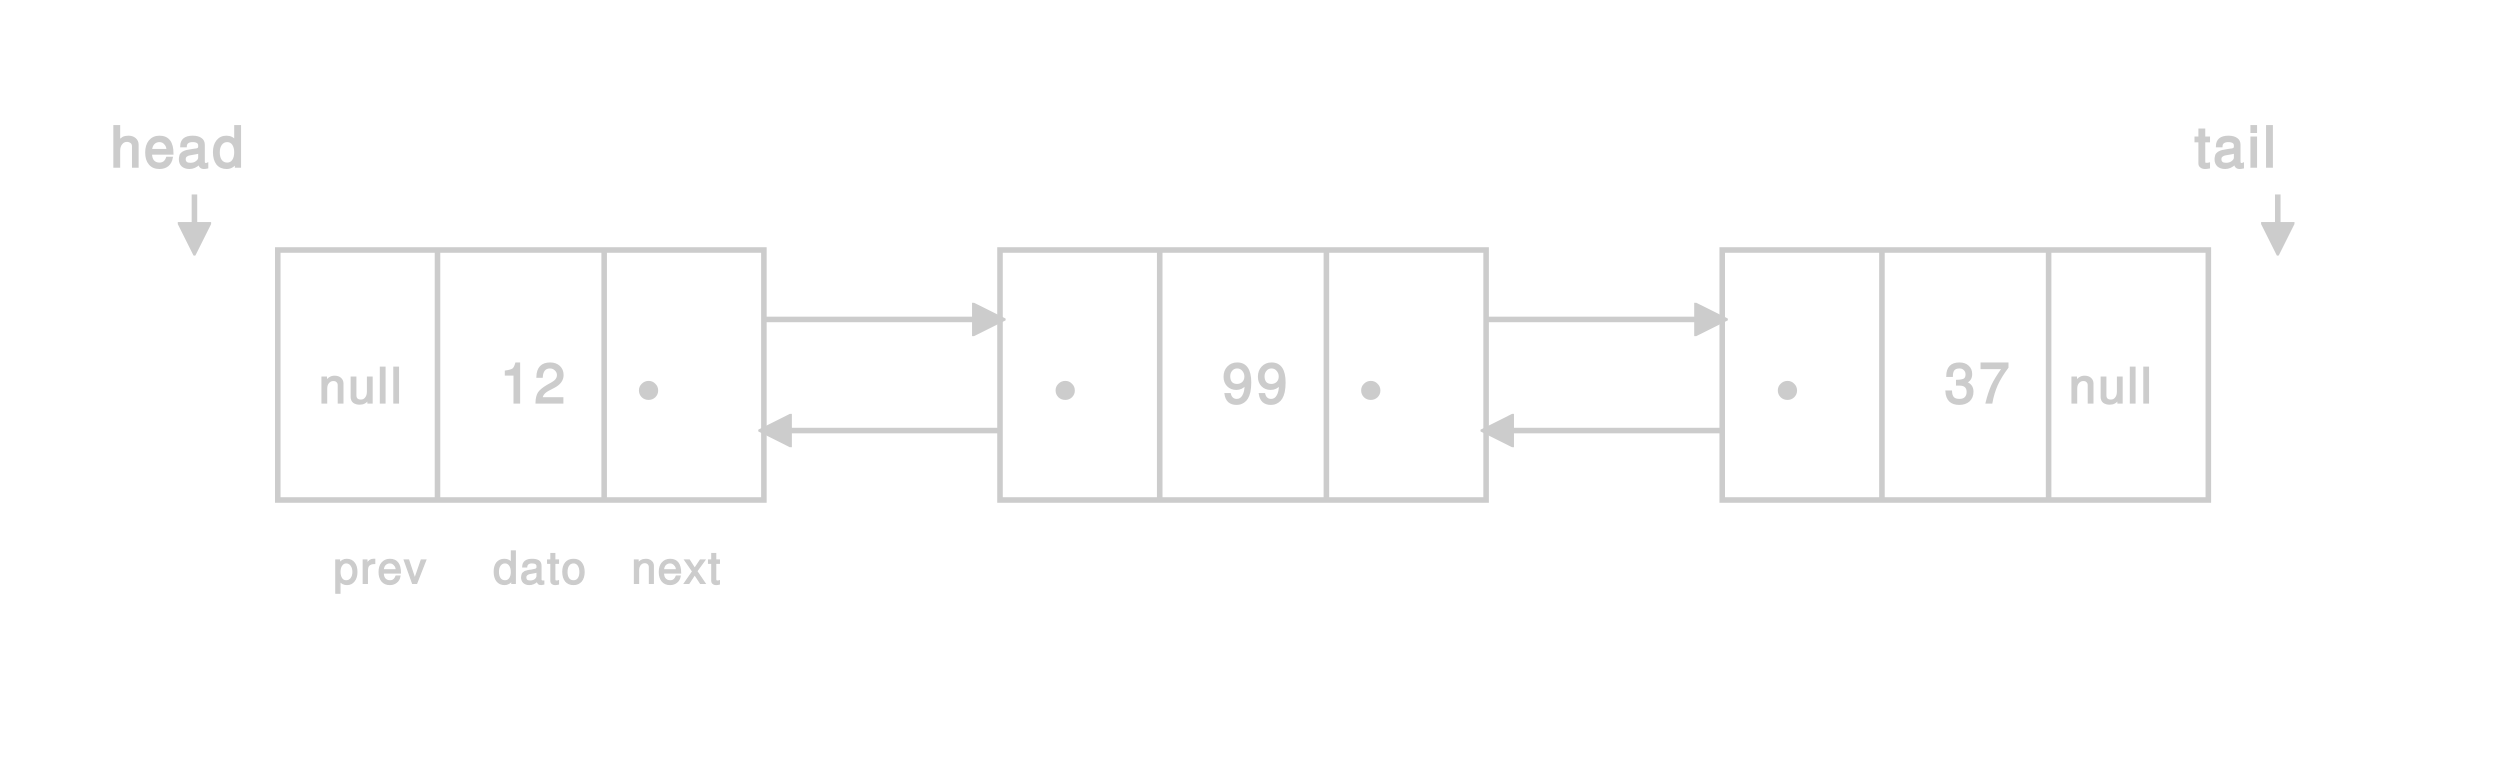
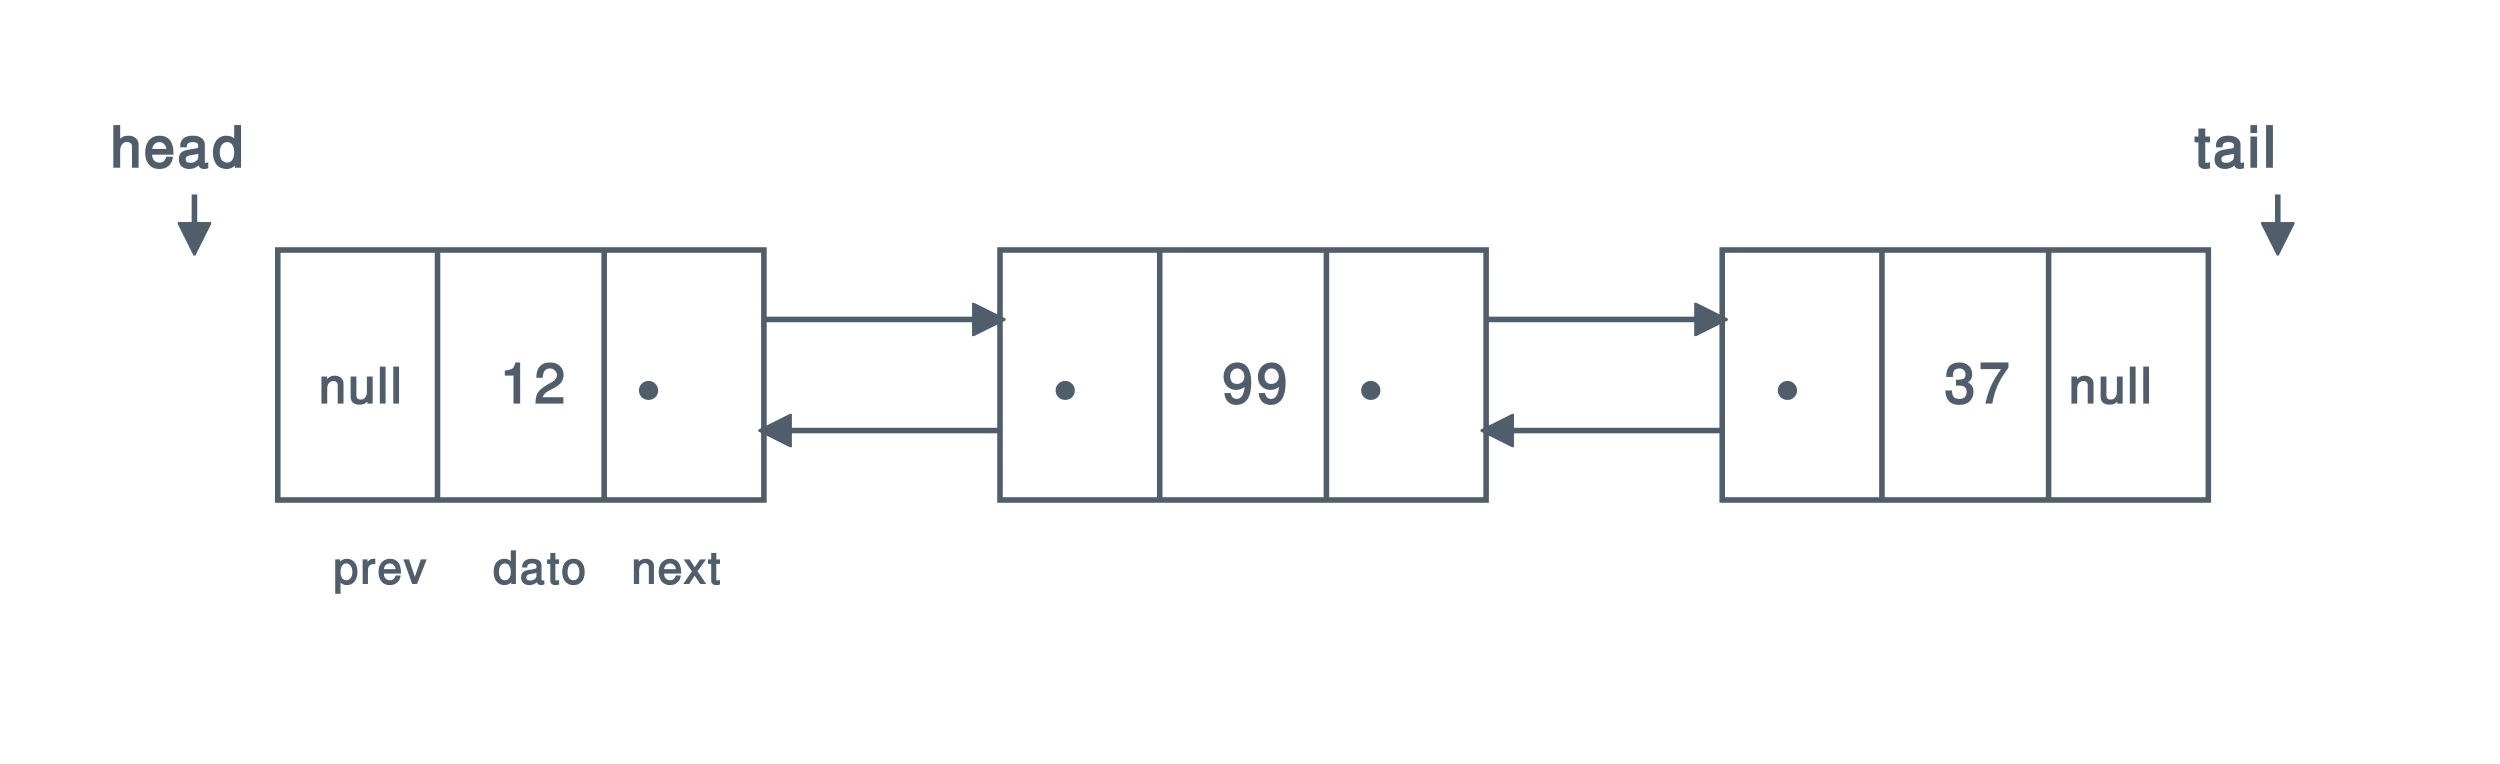
<svg xmlns="http://www.w3.org/2000/svg" width="180mm" height="55mm" viewBox="0 0 180 55" version="1.1">
  <defs>
    <marker id="arrow" markerWidth="6" markerHeight="6" refX="5" refY="3" orient="auto">
-       <path d="M 0,0 L 0,6 L 6,3 z" style="fill:#cccccc;stroke:#cccccc;stroke-width:0.3" />
+       <path d="M 0,0 L 0,6 L 6,3 z" style="fill:#4F5E6A;stroke:#4F5E6A;stroke-width:0.3" />
    </marker>
  </defs>
-   <text x="8" y="12" style="font-size:4px;font-family:FreeSans;letter-spacing:0.3px;fill:#cccccc;stroke:#cccccc;stroke-width:0.15">
+   <text x="8" y="12" style="font-size:4px;font-family:FreeSans;letter-spacing:0.3px;fill:#4F5E6A;stroke:#4F5E6A;stroke-width:0.15">
    head
  </text>
-   <text x="158" y="12" style="font-size:4px;font-family:FreeSans;letter-spacing:0.3px;fill:#cccccc;stroke:#cccccc;stroke-width:0.15">
+   <text x="158" y="12" style="font-size:4px;font-family:FreeSans;letter-spacing:0.3px;fill:#4F5E6A;stroke:#4F5E6A;stroke-width:0.15">
    tail
  </text>
-   <path d="M 14,14 V 18" style="fill:none;stroke:#cccccc;stroke-width:0.4" marker-end="url(#arrow)" />
-   <path d="M 164,14 V 18" style="fill:none;stroke:#cccccc;stroke-width:0.4" marker-end="url(#arrow)" />
-   <rect x="20" y="18" width="35" height="18" style="fill:none;stroke:#cccccc;stroke-width:0.4" />
-   <line x1="31.5" y1="18" x2="31.5" y2="36" style="stroke:#cccccc;stroke-width:0.4" />
-   <line x1="43.5" y1="18" x2="43.5" y2="36" style="stroke:#cccccc;stroke-width:0.4" />
-   <text x="23" y="29" style="font-size:3.5px;font-family:FreeSans;letter-spacing:0.25px;fill:#cccccc;stroke:#cccccc;stroke-width:0.12">
+   <path d="M 14,14 V 18" style="fill:none;stroke:#4F5E6A;stroke-width:0.4" marker-end="url(#arrow)" />
+   <path d="M 164,14 V 18" style="fill:none;stroke:#4F5E6A;stroke-width:0.4" marker-end="url(#arrow)" />
+   <rect x="20" y="18" width="35" height="18" style="fill:none;stroke:#4F5E6A;stroke-width:0.4" />
+   <line x1="31.5" y1="18" x2="31.5" y2="36" style="stroke:#4F5E6A;stroke-width:0.4" />
+   <line x1="43.5" y1="18" x2="43.5" y2="36" style="stroke:#4F5E6A;stroke-width:0.4" />
+   <text x="23" y="29" style="font-size:3.5px;font-family:FreeSans;letter-spacing:0.25px;fill:#4F5E6A;stroke:#4F5E6A;stroke-width:0.12">
    null
  </text>
-   <text x="36" y="29" style="font-size:4px;font-family:FreeSans;letter-spacing:0.25px;fill:#cccccc;stroke:#cccccc;stroke-width:0.12">
+   <text x="36" y="29" style="font-size:4px;font-family:FreeSans;letter-spacing:0.25px;fill:#4F5E6A;stroke:#4F5E6A;stroke-width:0.12">
    12
  </text>
-   <text x="46" y="29" style="font-size:3.5px;font-family:FreeSans;letter-spacing:0.25px;fill:#cccccc;stroke:#cccccc;stroke-width:0.12">
+   <text x="46" y="29" style="font-size:3.5px;font-family:FreeSans;letter-spacing:0.25px;fill:#4F5E6A;stroke:#4F5E6A;stroke-width:0.12">
    •
  </text>
-   <rect x="72" y="18" width="35" height="18" style="fill:none;stroke:#cccccc;stroke-width:0.4" />
-   <line x1="83.5" y1="18" x2="83.5" y2="36" style="stroke:#cccccc;stroke-width:0.4" />
-   <line x1="95.5" y1="18" x2="95.5" y2="36" style="stroke:#cccccc;stroke-width:0.4" />
-   <text x="76" y="29" style="font-size:3.5px;font-family:FreeSans;letter-spacing:0.25px;fill:#cccccc;stroke:#cccccc;stroke-width:0.12">
+   <rect x="72" y="18" width="35" height="18" style="fill:none;stroke:#4F5E6A;stroke-width:0.4" />
+   <line x1="83.5" y1="18" x2="83.5" y2="36" style="stroke:#4F5E6A;stroke-width:0.4" />
+   <line x1="95.5" y1="18" x2="95.5" y2="36" style="stroke:#4F5E6A;stroke-width:0.4" />
+   <text x="76" y="29" style="font-size:3.5px;font-family:FreeSans;letter-spacing:0.25px;fill:#4F5E6A;stroke:#4F5E6A;stroke-width:0.12">
    •
  </text>
-   <text x="88" y="29" style="font-size:4px;font-family:FreeSans;letter-spacing:0.25px;fill:#cccccc;stroke:#cccccc;stroke-width:0.12">
+   <text x="88" y="29" style="font-size:4px;font-family:FreeSans;letter-spacing:0.25px;fill:#4F5E6A;stroke:#4F5E6A;stroke-width:0.12">
    99
  </text>
-   <text x="98" y="29" style="font-size:3.5px;font-family:FreeSans;letter-spacing:0.25px;fill:#cccccc;stroke:#cccccc;stroke-width:0.12">
+   <text x="98" y="29" style="font-size:3.5px;font-family:FreeSans;letter-spacing:0.25px;fill:#4F5E6A;stroke:#4F5E6A;stroke-width:0.12">
    •
  </text>
-   <rect x="124" y="18" width="35" height="18" style="fill:none;stroke:#cccccc;stroke-width:0.4" />
-   <line x1="135.5" y1="18" x2="135.5" y2="36" style="stroke:#cccccc;stroke-width:0.4" />
-   <line x1="147.5" y1="18" x2="147.5" y2="36" style="stroke:#cccccc;stroke-width:0.4" />
-   <text x="128" y="29" style="font-size:3.5px;font-family:FreeSans;letter-spacing:0.25px;fill:#cccccc;stroke:#cccccc;stroke-width:0.12">
+   <rect x="124" y="18" width="35" height="18" style="fill:none;stroke:#4F5E6A;stroke-width:0.4" />
+   <line x1="135.5" y1="18" x2="135.5" y2="36" style="stroke:#4F5E6A;stroke-width:0.4" />
+   <line x1="147.5" y1="18" x2="147.5" y2="36" style="stroke:#4F5E6A;stroke-width:0.4" />
+   <text x="128" y="29" style="font-size:3.5px;font-family:FreeSans;letter-spacing:0.25px;fill:#4F5E6A;stroke:#4F5E6A;stroke-width:0.12">
    •
  </text>
-   <text x="140" y="29" style="font-size:4px;font-family:FreeSans;letter-spacing:0.25px;fill:#cccccc;stroke:#cccccc;stroke-width:0.12">
+   <text x="140" y="29" style="font-size:4px;font-family:FreeSans;letter-spacing:0.25px;fill:#4F5E6A;stroke:#4F5E6A;stroke-width:0.12">
    37
  </text>
-   <text x="149" y="29" style="font-size:3.5px;font-family:FreeSans;letter-spacing:0.25px;fill:#cccccc;stroke:#cccccc;stroke-width:0.12">
+   <text x="149" y="29" style="font-size:3.5px;font-family:FreeSans;letter-spacing:0.25px;fill:#4F5E6A;stroke:#4F5E6A;stroke-width:0.12">
    null
  </text>
-   <path d="M 55,23 H 72" style="fill:none;stroke:#cccccc;stroke-width:0.4" marker-end="url(#arrow)" />
-   <path d="M 107,23 H 124" style="fill:none;stroke:#cccccc;stroke-width:0.4" marker-end="url(#arrow)" />
-   <path d="M 72,31 H 55" style="fill:none;stroke:#cccccc;stroke-width:0.4" marker-end="url(#arrow)" />
-   <path d="M 124,31 H 107" style="fill:none;stroke:#cccccc;stroke-width:0.4" marker-end="url(#arrow)" />
-   <text x="24" y="42" style="font-size:3.2px;font-family:FreeSans;letter-spacing:0.2px;fill:#cccccc;stroke:#cccccc;stroke-width:0.1">
+   <path d="M 55,23 H 72" style="fill:none;stroke:#4F5E6A;stroke-width:0.4" marker-end="url(#arrow)" />
+   <path d="M 107,23 H 124" style="fill:none;stroke:#4F5E6A;stroke-width:0.4" marker-end="url(#arrow)" />
+   <path d="M 72,31 H 55" style="fill:none;stroke:#4F5E6A;stroke-width:0.4" marker-end="url(#arrow)" />
+   <path d="M 124,31 H 107" style="fill:none;stroke:#4F5E6A;stroke-width:0.4" marker-end="url(#arrow)" />
+   <text x="24" y="42" style="font-size:3.2px;font-family:FreeSans;letter-spacing:0.2px;fill:#4F5E6A;stroke:#4F5E6A;stroke-width:0.1">
    prev
  </text>
-   <text x="35.5" y="42" style="font-size:3.2px;font-family:FreeSans;letter-spacing:0.2px;fill:#cccccc;stroke:#cccccc;stroke-width:0.1">
+   <text x="35.5" y="42" style="font-size:3.2px;font-family:FreeSans;letter-spacing:0.2px;fill:#4F5E6A;stroke:#4F5E6A;stroke-width:0.1">
    dato
  </text>
-   <text x="45.5" y="42" style="font-size:3.2px;font-family:FreeSans;letter-spacing:0.2px;fill:#cccccc;stroke:#cccccc;stroke-width:0.1">
+   <text x="45.5" y="42" style="font-size:3.2px;font-family:FreeSans;letter-spacing:0.2px;fill:#4F5E6A;stroke:#4F5E6A;stroke-width:0.1">
    next
  </text>
</svg>
